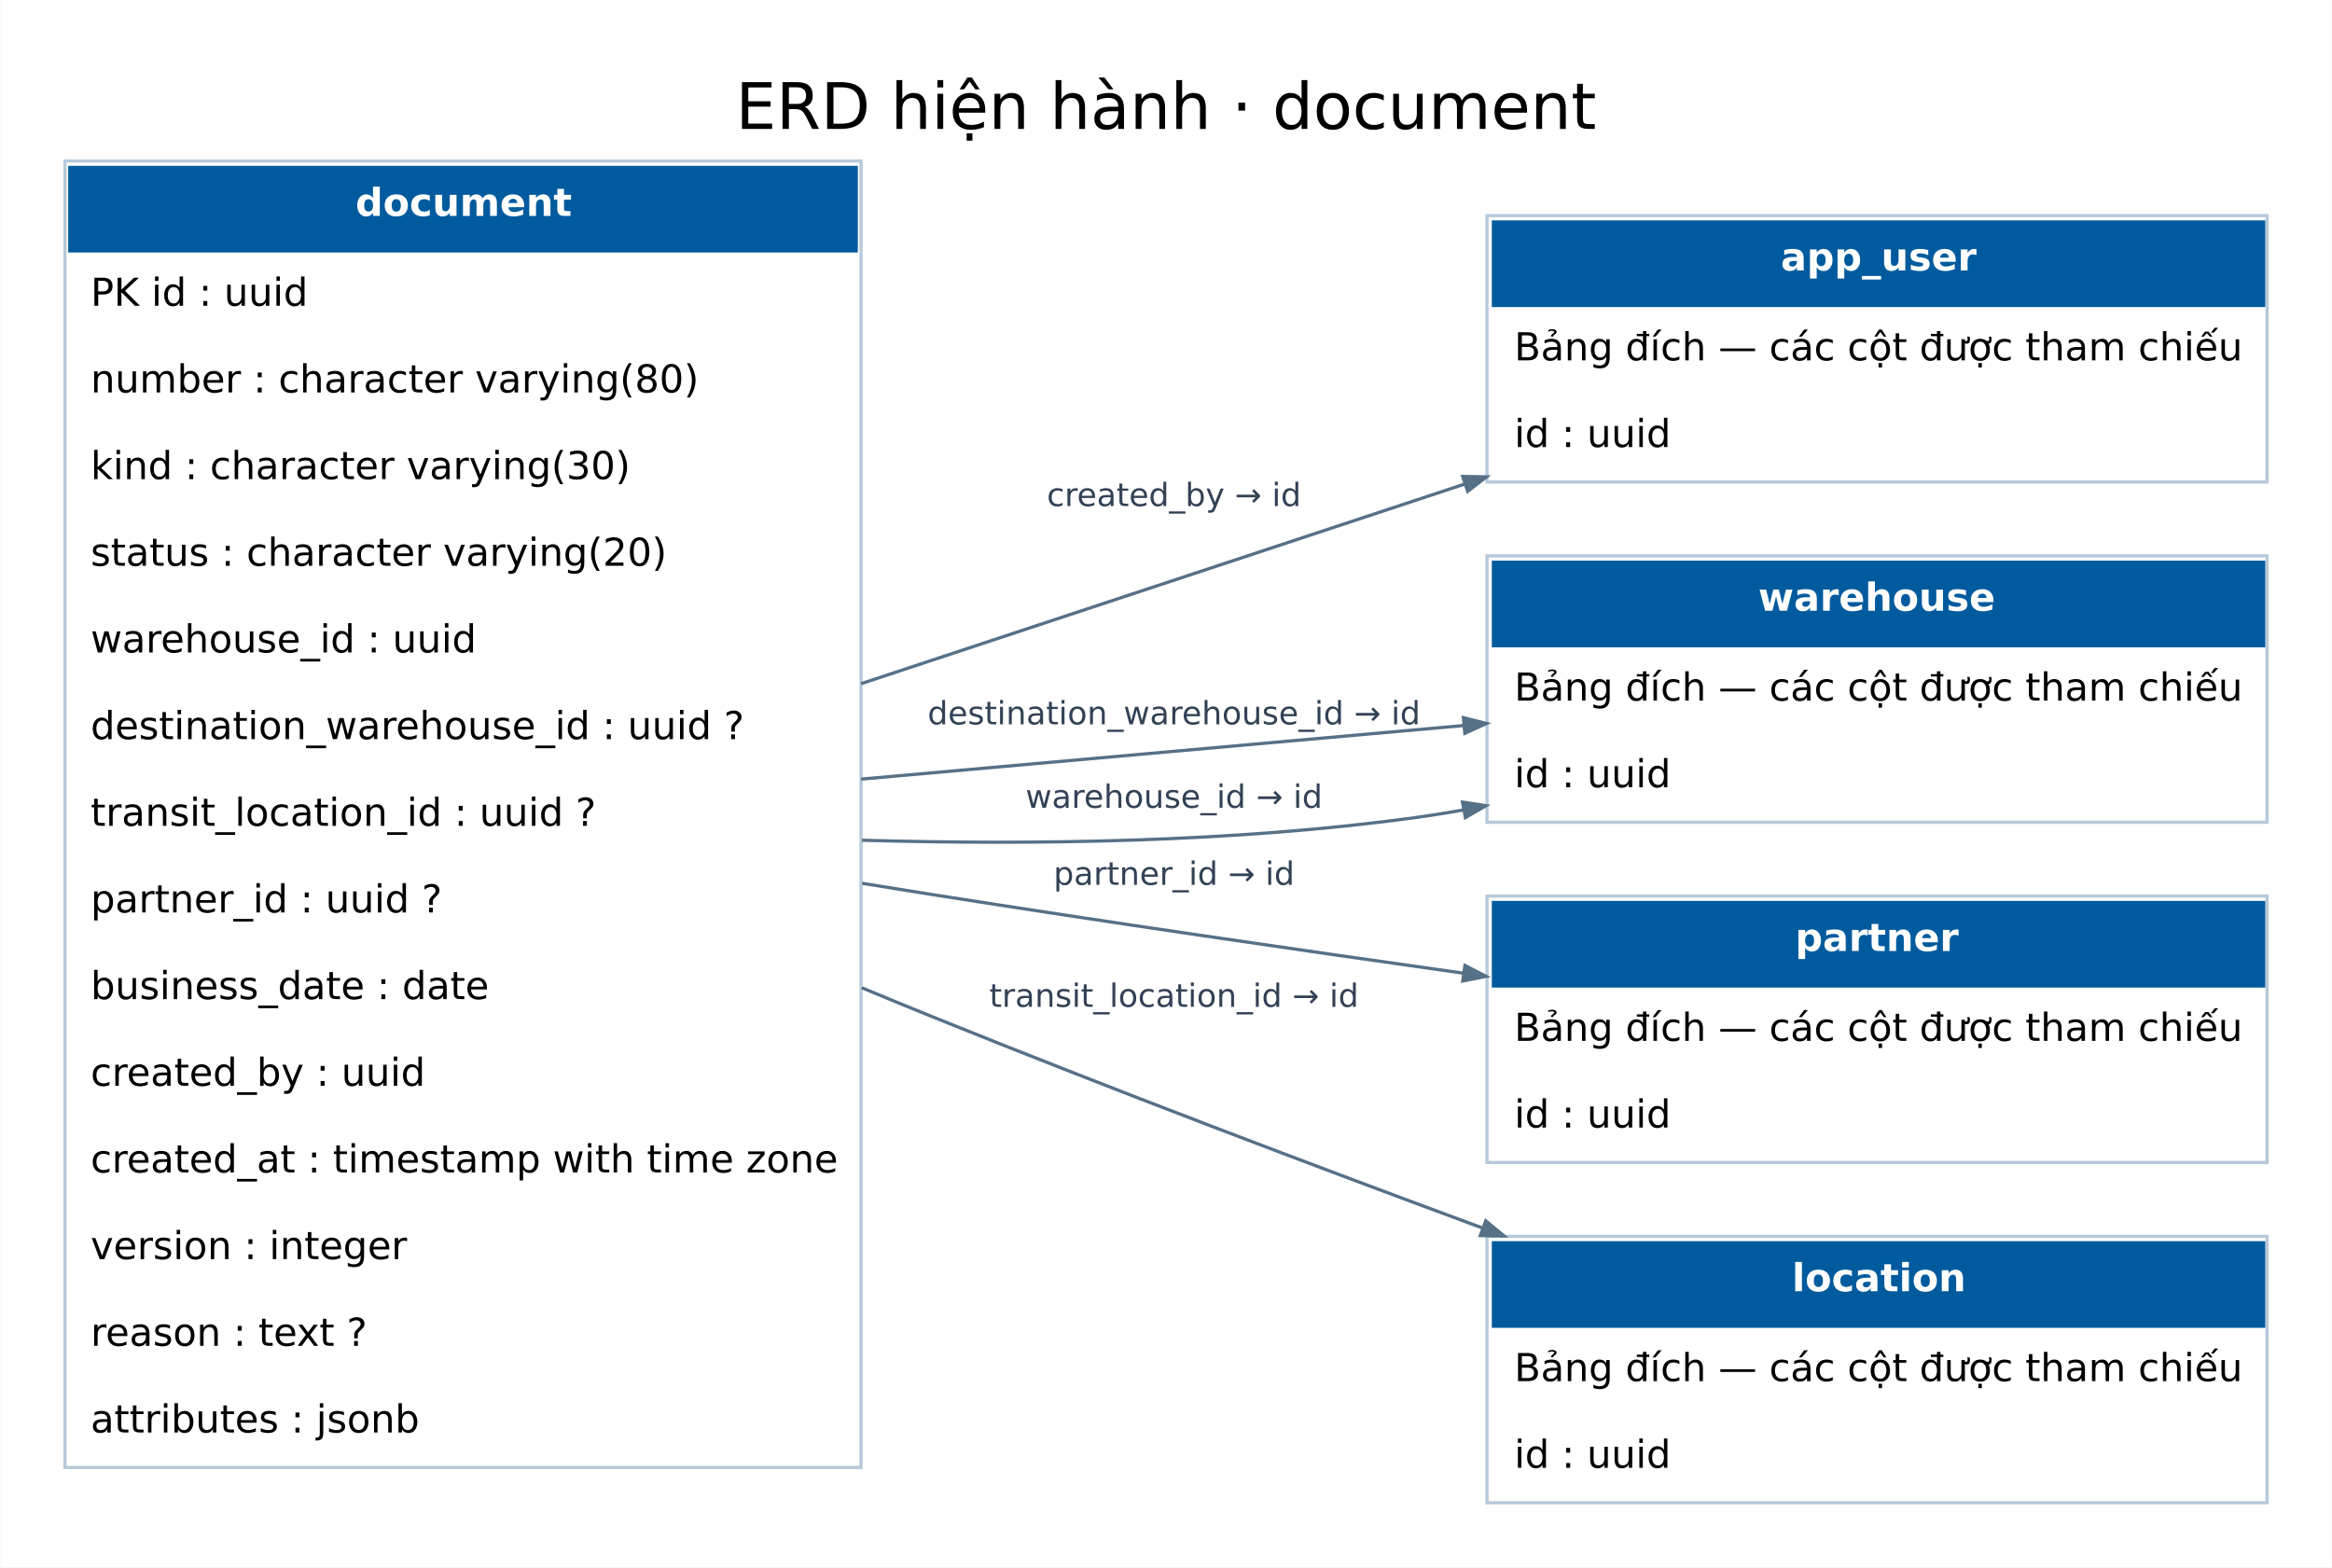
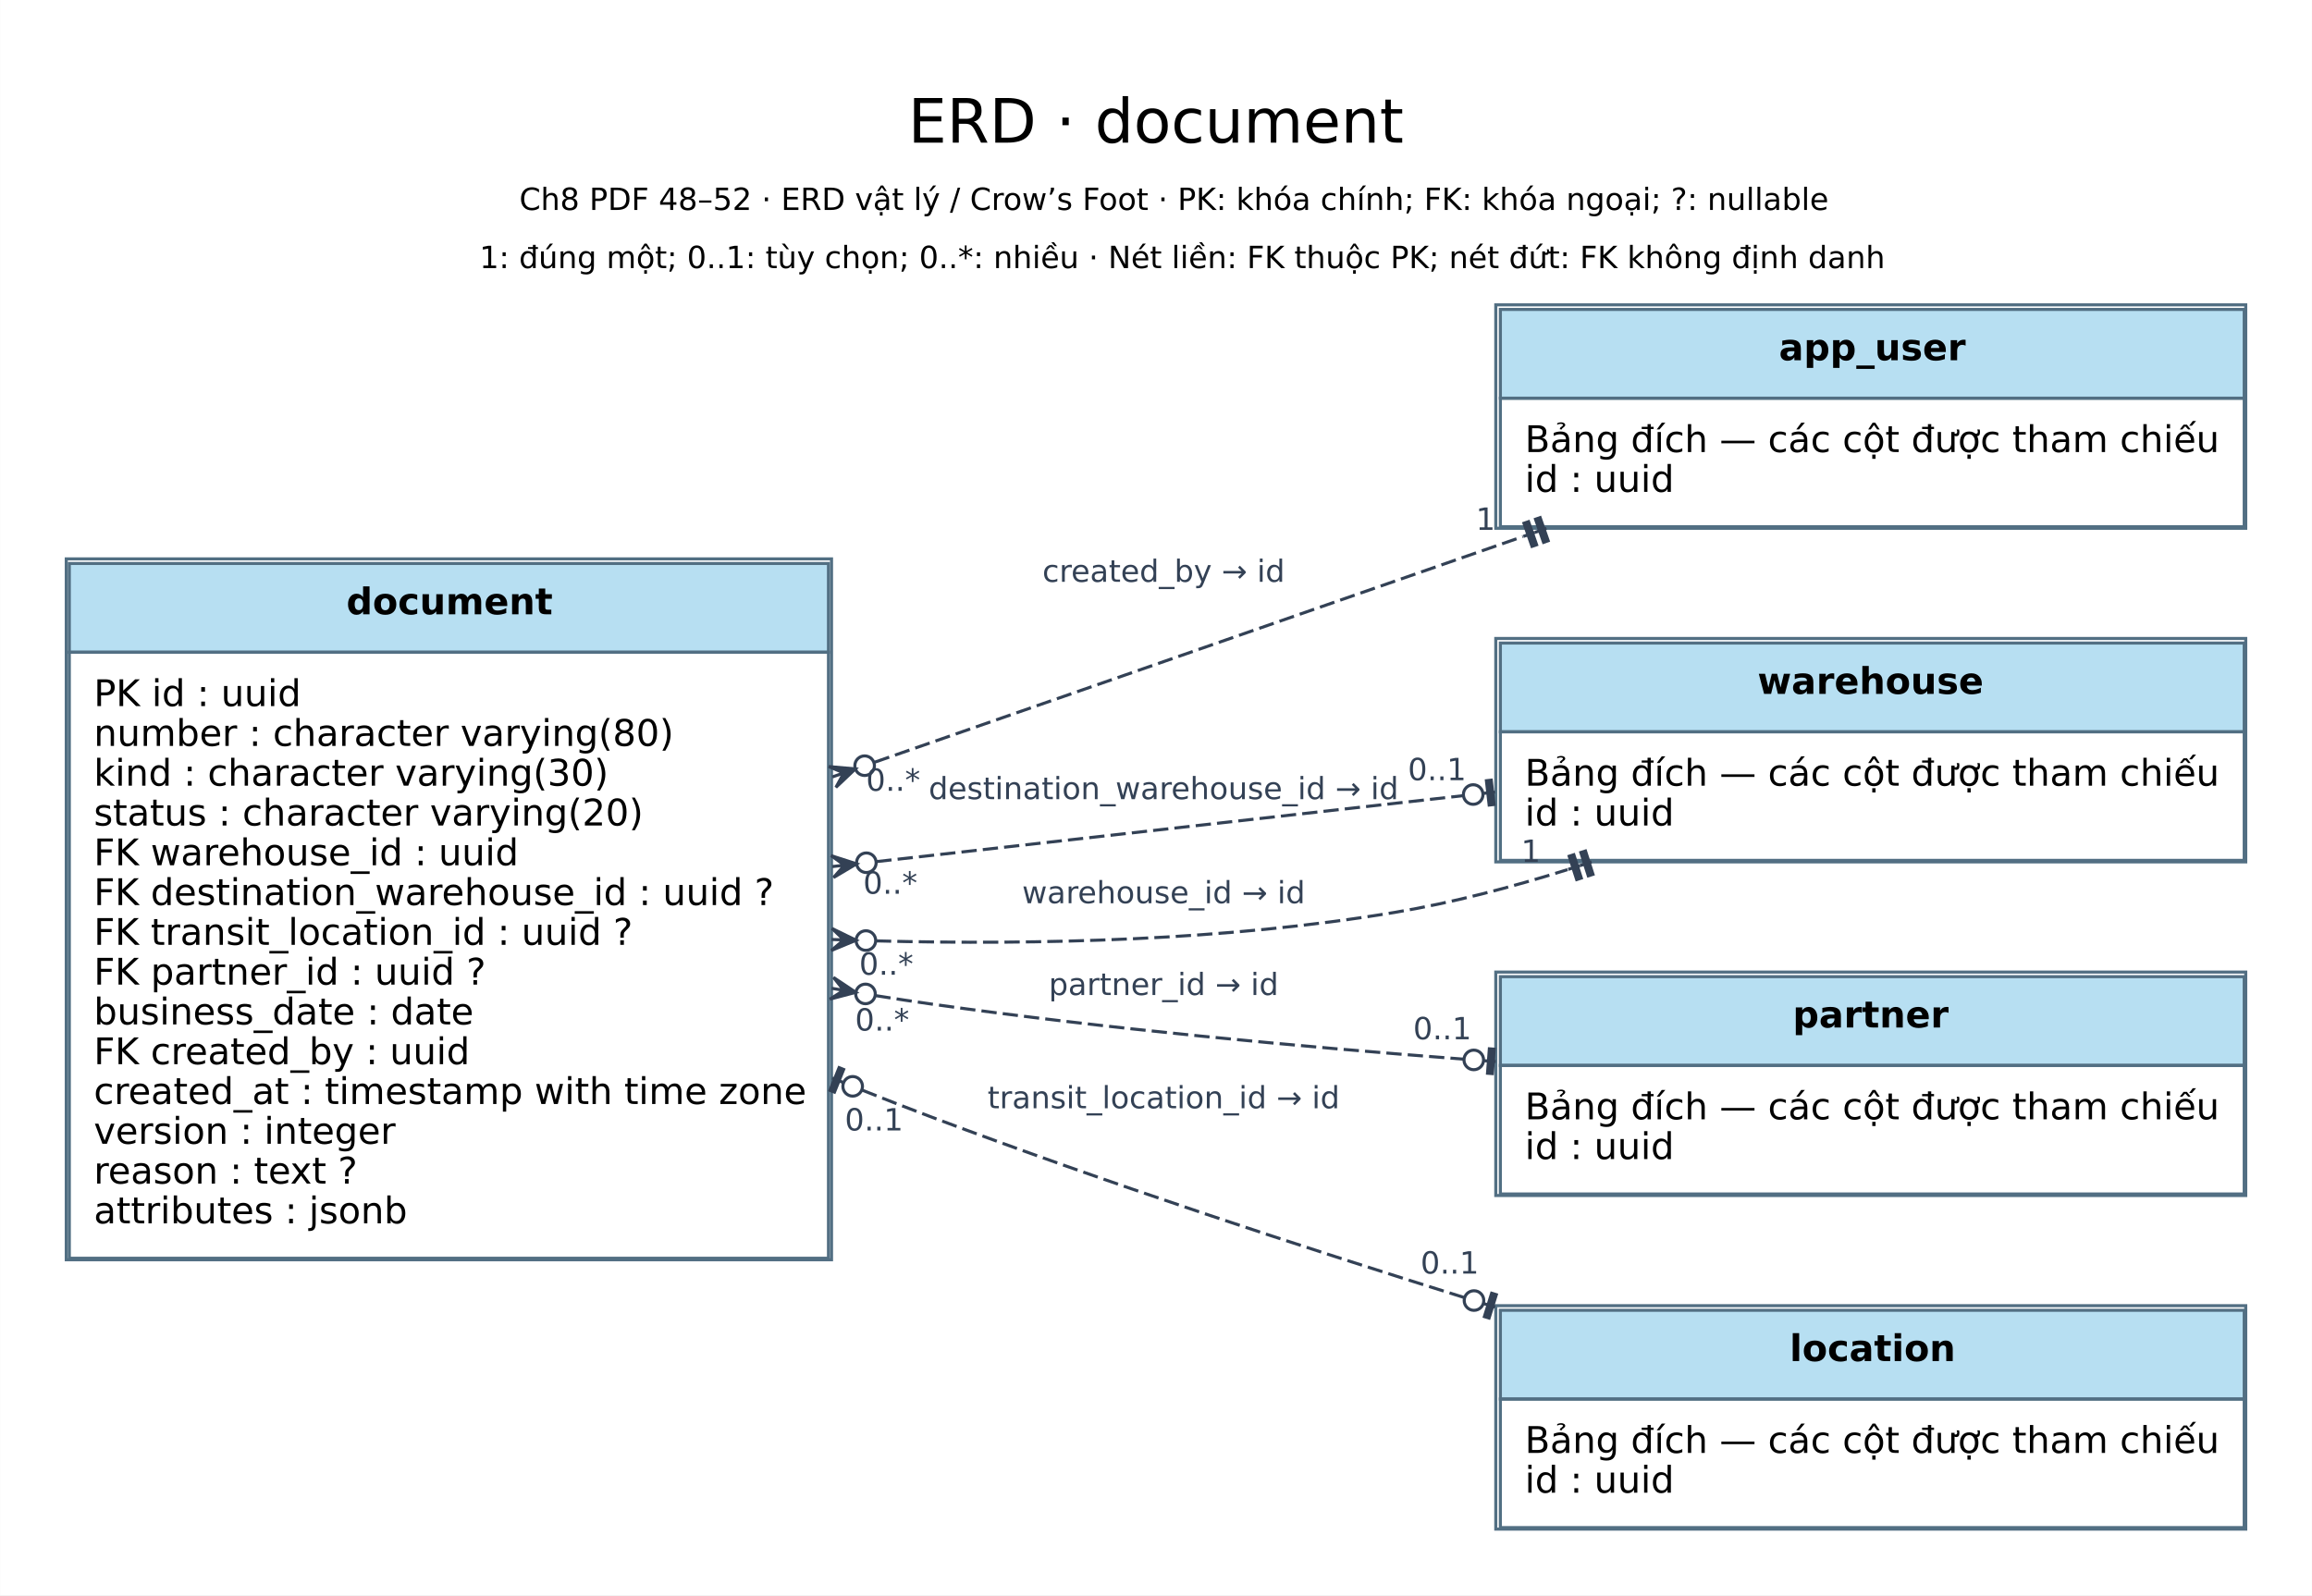
- <svg xmlns="http://www.w3.org/2000/svg" width="726pt" height="488pt" viewBox="0.00 0.00 726.32 488.32">
-   <g id="graph0" class="graph" transform="scale(1 1) rotate(0) translate(20.16 468.16)">
-     <polygon fill="white" stroke="transparent" points="-20.16,20.16 -20.16,-468.16 706.16,-468.16 706.16,20.16 -20.16,20.16" />
-     <text text-anchor="middle" x="343" y="-428" font-family="DejaVu Sans" font-size="20.00">ERD hiện hành · document</text>
+ <svg xmlns="http://www.w3.org/2000/svg" width="755pt" height="521pt" viewBox="0.00 0.00 755.20 521.20">
+   <g id="graph0" class="graph" transform="scale(1 1) rotate(0) translate(21.6 499.6)">
+     <polygon fill="white" stroke="transparent" points="-21.6,21.6 -21.6,-499.6 733.6,-499.6 733.6,21.6 -21.6,21.6" />
+     <text text-anchor="start" x="275" y="-453" font-family="DejaVu Sans" font-size="20.00">ERD · document</text>
+     <text text-anchor="start" x="148" y="-431" font-family="DejaVu Sans" font-size="10.00">Ch8 PDF 48–52 · ERD vật lý / Crow’s Foot · PK: khóa chính; FK: khóa ngoại; ?: nullable</text>
+     <text text-anchor="start" x="135" y="-412" font-family="DejaVu Sans" font-size="10.00">1: đúng một; 0..1: tùy chọn; 0..*: nhiều · Nét liền: FK thuộc PK; nét đứt: FK không định danh</text>
    <g id="node1" class="node">
-       <polygon fill="#005b9e" stroke="transparent" points="1,-389.5 1,-416.5 247,-416.5 247,-389.5 1,-389.5" />
-       <text text-anchor="start" x="90.5" y="-400.9" font-family="DejaVu Sans" font-weight="bold" font-size="12.00" fill="white">document</text>
-       <text text-anchor="start" x="8" y="-372.9" font-family="DejaVu Sans" font-size="12.00">PK id : uuid</text>
-       <text text-anchor="start" x="8" y="-345.9" font-family="DejaVu Sans" font-size="12.00">number : character varying(80)</text>
-       <text text-anchor="start" x="8" y="-318.9" font-family="DejaVu Sans" font-size="12.00">kind : character varying(30)</text>
-       <text text-anchor="start" x="8" y="-291.9" font-family="DejaVu Sans" font-size="12.00">status : character varying(20)</text>
-       <text text-anchor="start" x="8" y="-264.9" font-family="DejaVu Sans" font-size="12.00">warehouse_id : uuid</text>
-       <text text-anchor="start" x="8" y="-237.9" font-family="DejaVu Sans" font-size="12.00">destination_warehouse_id : uuid ?</text>
-       <text text-anchor="start" x="8" y="-210.9" font-family="DejaVu Sans" font-size="12.00">transit_location_id : uuid ?</text>
-       <text text-anchor="start" x="8" y="-183.9" font-family="DejaVu Sans" font-size="12.00">partner_id : uuid ?</text>
-       <text text-anchor="start" x="8" y="-156.9" font-family="DejaVu Sans" font-size="12.00">business_date : date</text>
-       <text text-anchor="start" x="8" y="-129.9" font-family="DejaVu Sans" font-size="12.00">created_by : uuid</text>
-       <text text-anchor="start" x="8" y="-102.9" font-family="DejaVu Sans" font-size="12.00">created_at : timestamp with time zone</text>
-       <text text-anchor="start" x="8" y="-75.9" font-family="DejaVu Sans" font-size="12.00">version : integer</text>
-       <text text-anchor="start" x="8" y="-48.9" font-family="DejaVu Sans" font-size="12.00">reason : text ?</text>
-       <text text-anchor="start" x="8" y="-21.9" font-family="DejaVu Sans" font-size="12.00">attributes : jsonb</text>
-       <polygon fill="none" stroke="#b7c9da" points="0,-11 0,-418 248,-418 248,-11 0,-11" />
+       <polygon fill="#b7dff2" stroke="transparent" points="1,-286.5 1,-315.5 249,-315.5 249,-286.5 1,-286.5" />
+       <polygon fill="none" stroke="#526f83" points="1,-286.5 1,-315.5 249,-315.5 249,-286.5 1,-286.5" />
+       <text text-anchor="start" x="91.5" y="-298.9" font-family="DejaVu Sans" font-weight="bold" font-size="12.00">document</text>
+       <polygon fill="none" stroke="#526f83" points="1,-88.5 1,-286.5 249,-286.5 249,-88.5 1,-88.5" />
+       <text text-anchor="start" x="9" y="-268.9" font-family="DejaVu Sans" font-size="12.00">PK id : uuid</text>
+       <text text-anchor="start" x="9" y="-255.9" font-family="DejaVu Sans" font-size="12.00">number : character varying(80)</text>
+       <text text-anchor="start" x="9" y="-242.9" font-family="DejaVu Sans" font-size="12.00">kind : character varying(30)</text>
+       <text text-anchor="start" x="9" y="-229.9" font-family="DejaVu Sans" font-size="12.00">status : character varying(20)</text>
+       <text text-anchor="start" x="9" y="-216.9" font-family="DejaVu Sans" font-size="12.00">FK warehouse_id : uuid</text>
+       <text text-anchor="start" x="9" y="-203.9" font-family="DejaVu Sans" font-size="12.00">FK destination_warehouse_id : uuid ?</text>
+       <text text-anchor="start" x="9" y="-190.9" font-family="DejaVu Sans" font-size="12.00">FK transit_location_id : uuid ?</text>
+       <text text-anchor="start" x="9" y="-177.9" font-family="DejaVu Sans" font-size="12.00">FK partner_id : uuid ?</text>
+       <text text-anchor="start" x="9" y="-164.9" font-family="DejaVu Sans" font-size="12.00">business_date : date</text>
+       <text text-anchor="start" x="9" y="-151.9" font-family="DejaVu Sans" font-size="12.00">FK created_by : uuid</text>
+       <text text-anchor="start" x="9" y="-138.9" font-family="DejaVu Sans" font-size="12.00">created_at : timestamp with time zone</text>
+       <text text-anchor="start" x="9" y="-125.9" font-family="DejaVu Sans" font-size="12.00">version : integer</text>
+       <text text-anchor="start" x="9" y="-112.9" font-family="DejaVu Sans" font-size="12.00">reason : text ?</text>
+       <text text-anchor="start" x="9" y="-99.9" font-family="DejaVu Sans" font-size="12.00">attributes : jsonb</text>
+       <polygon fill="none" stroke="#526f83" points="0,-88 0,-317 250,-317 250,-88 0,-88" />
    </g>
    <g id="node2" class="node">
-       <polygon fill="#005b9e" stroke="transparent" points="444.5,-372.5 444.5,-399.5 685.5,-399.5 685.5,-372.5 444.5,-372.5" />
-       <text text-anchor="start" x="534.5" y="-383.9" font-family="DejaVu Sans" font-weight="bold" font-size="12.00" fill="white">app_user</text>
-       <text text-anchor="start" x="451.5" y="-355.9" font-family="DejaVu Sans" font-size="12.00">Bảng đích — các cột được tham chiếu</text>
-       <text text-anchor="start" x="451.5" y="-328.9" font-family="DejaVu Sans" font-size="12.00">id : uuid</text>
-       <polygon fill="none" stroke="#b7c9da" points="443,-318 443,-401 686,-401 686,-318 443,-318" />
+       <polygon fill="#b7dff2" stroke="transparent" points="468.5,-369.5 468.5,-398.5 711.5,-398.5 711.5,-369.5 468.5,-369.5" />
+       <polygon fill="none" stroke="#526f83" points="468.5,-369.5 468.5,-398.5 711.5,-398.5 711.5,-369.5 468.5,-369.5" />
+       <text text-anchor="start" x="559.5" y="-381.9" font-family="DejaVu Sans" font-weight="bold" font-size="12.00">app_user</text>
+       <polygon fill="none" stroke="#526f83" points="468.5,-327.5 468.5,-369.5 711.5,-369.5 711.5,-327.5 468.5,-327.5" />
+       <text text-anchor="start" x="476.5" y="-351.9" font-family="DejaVu Sans" font-size="12.00">Bảng đích — các cột được tham chiếu</text>
+       <text text-anchor="start" x="476.5" y="-338.9" font-family="DejaVu Sans" font-size="12.00">id : uuid</text>
+       <polygon fill="none" stroke="#526f83" points="467,-327 467,-400 712,-400 712,-327 467,-327" />
    </g>
    <g id="edge1" class="edge">
-       <path fill="none" stroke="#567086" d="M248.02,-255.18C306.69,-274.58 376.82,-297.77 436.05,-317.36" />
-       <polygon fill="#567086" stroke="#567086" points="435.43,-319.73 442.85,-319.6 436.97,-315.08 435.43,-319.73" />
-       <text text-anchor="middle" x="345.5" y="-310.5" font-family="DejaVu Sans" font-size="10.00" fill="#334155">created_by → id</text>
+       <path fill="none" stroke="#334155" stroke-dasharray="5,2" d="M264.12,-250.58C331.71,-274.11 412.05,-302.08 475.86,-324.29" />
+       <polygon fill="#334155" stroke="#334155" points="257.8,-248.38 251.43,-242.35 254.02,-247.07 250.25,-245.75 250.25,-245.75 250.25,-245.75 254.02,-247.07 249.06,-249.15 257.8,-248.38 257.8,-248.38" />
+       <ellipse fill="none" stroke="#334155" cx="260.82" cy="-249.43" rx="3.2" ry="3.2" />
+       <polygon fill="#334155" stroke="#334155" points="484.12,-322.93 481.49,-330.49 479.98,-329.96 482.61,-322.4 484.12,-322.93" />
+       <polyline fill="none" stroke="#334155" points="483.56,-326.97 479.78,-325.66 " />
+       <polygon fill="#334155" stroke="#334155" points="480.34,-321.61 477.71,-329.17 476.2,-328.64 478.83,-321.09 480.34,-321.61" />
+       <polyline fill="none" stroke="#334155" points="479.78,-325.66 476.01,-324.34 " />
+       <text text-anchor="middle" x="358.5" y="-309.5" font-family="DejaVu Sans" font-size="10.00" fill="#334155">created_by → id</text>
+       <text text-anchor="middle" x="463.67" y="-326.49" font-family="DejaVu Sans" font-size="10.00" fill="#334155">1</text>
+       <text text-anchor="middle" x="270.14" y="-241.23" font-family="DejaVu Sans" font-size="10.00" fill="#334155">0..*</text>
    </g>
    <g id="node3" class="node">
-       <polygon fill="#005b9e" stroke="transparent" points="444.5,-266.5 444.5,-293.5 685.5,-293.5 685.5,-266.5 444.5,-266.5" />
-       <text text-anchor="start" x="527.5" y="-277.9" font-family="DejaVu Sans" font-weight="bold" font-size="12.00" fill="white">warehouse</text>
-       <text text-anchor="start" x="451.5" y="-249.9" font-family="DejaVu Sans" font-size="12.00">Bảng đích — các cột được tham chiếu</text>
-       <text text-anchor="start" x="451.5" y="-222.9" font-family="DejaVu Sans" font-size="12.00">id : uuid</text>
-       <polygon fill="none" stroke="#b7c9da" points="443,-212 443,-295 686,-295 686,-212 443,-212" />
+       <polygon fill="#b7dff2" stroke="transparent" points="468.5,-260.5 468.5,-289.5 711.5,-289.5 711.5,-260.5 468.5,-260.5" />
+       <polygon fill="none" stroke="#526f83" points="468.5,-260.5 468.5,-289.5 711.5,-289.5 711.5,-260.5 468.5,-260.5" />
+       <text text-anchor="start" x="552.5" y="-272.9" font-family="DejaVu Sans" font-weight="bold" font-size="12.00">warehouse</text>
+       <polygon fill="none" stroke="#526f83" points="468.5,-218.5 468.5,-260.5 711.5,-260.5 711.5,-218.5 468.5,-218.5" />
+       <text text-anchor="start" x="476.5" y="-242.9" font-family="DejaVu Sans" font-size="12.00">Bảng đích — các cột được tham chiếu</text>
+       <text text-anchor="start" x="476.5" y="-229.9" font-family="DejaVu Sans" font-size="12.00">id : uuid</text>
+       <polygon fill="none" stroke="#526f83" points="467,-218 467,-291 712,-291 712,-218 467,-218" />
    </g>
    <g id="edge2" class="edge">
-       <path fill="none" stroke="#567086" d="M248.02,-225.44C306.57,-230.65 376.54,-236.87 435.69,-242.13" />
-       <polygon fill="#567086" stroke="#567086" points="435.66,-244.59 442.85,-242.77 436.09,-239.71 435.66,-244.59" />
-       <text text-anchor="middle" x="345.5" y="-242.5" font-family="DejaVu Sans" font-size="10.00" fill="#334155">destination_warehouse_id → id</text>
+       <path fill="none" stroke="#334155" stroke-dasharray="5,2" d="M264.63,-218.09C325.3,-224.91 396.16,-232.87 456.1,-239.61" />
+       <polygon fill="#334155" stroke="#334155" points="258.2,-217.36 250.65,-212.89 254.22,-216.92 250.25,-216.47 250.25,-216.47 250.25,-216.47 254.22,-216.92 249.84,-220.05 258.2,-217.36 258.2,-217.36" />
+       <ellipse fill="none" stroke="#334155" cx="261.38" cy="-217.72" rx="3.2" ry="3.2" />
+       <polygon fill="#334155" stroke="#334155" points="466.43,-236.75 465.53,-244.7 463.94,-244.52 464.84,-236.57 466.43,-236.75" />
+       <polyline fill="none" stroke="#334155" points="466.77,-240.81 462.8,-240.37 " />
+       <ellipse fill="none" stroke="#334155" cx="459.62" cy="-240.01" rx="3.2" ry="3.2" />
+       <text text-anchor="middle" x="358.5" y="-238.5" font-family="DejaVu Sans" font-size="10.00" fill="#334155">destination_warehouse_id → id</text>
+       <text text-anchor="middle" x="447.82" y="-244.69" font-family="DejaVu Sans" font-size="10.00" fill="#334155">0..1</text>
+       <text text-anchor="middle" x="269.2" y="-207.6" font-family="DejaVu Sans" font-size="10.00" fill="#334155">0..*</text>
    </g>
    <g id="edge5" class="edge">
-       <path fill="none" stroke="#567086" d="M248.29,-206.4C301.62,-204.88 364.62,-205.74 421,-213.5 425.79,-214.16 430.64,-214.94 435.53,-215.81" />
-       <polygon fill="#567086" stroke="#567086" points="435.37,-218.28 442.7,-217.17 436.28,-213.46 435.37,-218.28" />
-       <text text-anchor="middle" x="345.5" y="-216.5" font-family="DejaVu Sans" font-size="10.00" fill="#334155">warehouse_id → id</text>
+       <path fill="none" stroke="#334155" stroke-dasharray="5,2" d="M264.49,-192.19C317.8,-190.8 379.04,-192.34 434,-201.5 452.6,-204.6 471.96,-209.67 490.44,-215.47" />
+       <polygon fill="#334155" stroke="#334155" points="258.03,-192.4 249.92,-189.05 254.03,-192.52 250.04,-192.65 250.04,-192.65 250.04,-192.65 254.03,-192.52 250.15,-196.25 258.03,-192.4 258.03,-192.4" />
+       <ellipse fill="none" stroke="#334155" cx="261.23" cy="-192.3" rx="3.2" ry="3.2" />
+       <polygon fill="#334155" stroke="#334155" points="498.76,-213.94 496.31,-221.56 494.78,-221.07 497.23,-213.45 498.76,-213.94" />
+       <polyline fill="none" stroke="#334155" points="498.29,-218 494.49,-216.77 " />
+       <polygon fill="#334155" stroke="#334155" points="494.95,-212.72 492.5,-220.34 490.98,-219.85 493.43,-212.23 494.95,-212.72" />
+       <polyline fill="none" stroke="#334155" points="494.49,-216.77 490.68,-215.55 " />
+       <text text-anchor="middle" x="358.5" y="-204.5" font-family="DejaVu Sans" font-size="10.00" fill="#334155">warehouse_id → id</text>
+       <text text-anchor="middle" x="478.45" y="-217.99" font-family="DejaVu Sans" font-size="10.00" fill="#334155">1</text>
+       <text text-anchor="middle" x="267.89" y="-181.13" font-family="DejaVu Sans" font-size="10.00" fill="#334155">0..*</text>
    </g>
    <g id="node4" class="node">
-       <polygon fill="#005b9e" stroke="transparent" points="444.5,-160.5 444.5,-187.5 685.5,-187.5 685.5,-160.5 444.5,-160.5" />
-       <text text-anchor="start" x="539" y="-171.9" font-family="DejaVu Sans" font-weight="bold" font-size="12.00" fill="white">partner</text>
-       <text text-anchor="start" x="451.5" y="-143.9" font-family="DejaVu Sans" font-size="12.00">Bảng đích — các cột được tham chiếu</text>
-       <text text-anchor="start" x="451.5" y="-116.9" font-family="DejaVu Sans" font-size="12.00">id : uuid</text>
-       <polygon fill="none" stroke="#b7c9da" points="443,-106 443,-189 686,-189 686,-106 443,-106" />
+       <polygon fill="#b7dff2" stroke="transparent" points="468.5,-151.5 468.5,-180.5 711.5,-180.5 711.5,-151.5 468.5,-151.5" />
+       <polygon fill="none" stroke="#526f83" points="468.5,-151.5 468.5,-180.5 711.5,-180.5 711.5,-151.5 468.5,-151.5" />
+       <text text-anchor="start" x="564" y="-163.9" font-family="DejaVu Sans" font-weight="bold" font-size="12.00">partner</text>
+       <polygon fill="none" stroke="#526f83" points="468.5,-109.5 468.5,-151.5 711.5,-151.5 711.5,-109.5 468.5,-109.5" />
+       <text text-anchor="start" x="476.5" y="-133.9" font-family="DejaVu Sans" font-size="12.00">Bảng đích — các cột được tham chiếu</text>
+       <text text-anchor="start" x="476.5" y="-120.9" font-family="DejaVu Sans" font-size="12.00">id : uuid</text>
+       <polygon fill="none" stroke="#526f83" points="467,-109 467,-182 712,-182 712,-109 467,-109" />
    </g>
    <g id="edge3" class="edge">
-       <path fill="none" stroke="#567086" d="M248.36,-192.98C255.68,-191.78 262.93,-190.61 270,-189.5 324.15,-180.96 384.03,-172.26 435.51,-165" />
-       <polygon fill="#567086" stroke="#567086" points="436.13,-167.39 442.72,-163.99 435.45,-162.54 436.13,-167.39" />
-       <text text-anchor="middle" x="345.5" y="-192.5" font-family="DejaVu Sans" font-size="10.00" fill="#334155">partner_id → id</text>
+       <path fill="none" stroke="#334155" stroke-dasharray="5,2" d="M264.34,-174.32C270.64,-173.31 276.88,-172.36 283,-171.5 339.58,-163.53 402.43,-157.67 456.33,-153.56" />
+       <polygon fill="#334155" stroke="#334155" points="257.94,-175.38 249.46,-173.15 254,-176.04 250.05,-176.7 250.05,-176.7 250.05,-176.7 254,-176.04 250.64,-180.25 257.94,-175.38 257.94,-175.38" />
+       <ellipse fill="none" stroke="#334155" cx="261.1" cy="-174.86" rx="3.2" ry="3.2" />
+       <polygon fill="#334155" stroke="#334155" points="465.89,-148.83 466.49,-156.81 464.9,-156.93 464.3,-148.95 465.89,-148.83" />
+       <polyline fill="none" stroke="#334155" points="466.99,-152.76 463,-153.06 " />
+       <ellipse fill="none" stroke="#334155" cx="459.81" cy="-153.3" rx="3.2" ry="3.2" />
+       <text text-anchor="middle" x="358.5" y="-174.5" font-family="DejaVu Sans" font-size="10.00" fill="#334155">partner_id → id</text>
+       <text text-anchor="middle" x="449.55" y="-160.04" font-family="DejaVu Sans" font-size="10.00" fill="#334155">0..1</text>
+       <text text-anchor="middle" x="266.54" y="-162.88" font-family="DejaVu Sans" font-size="10.00" fill="#334155">0..*</text>
    </g>
    <g id="node5" class="node">
-       <polygon fill="#005b9e" stroke="transparent" points="444.5,-54.5 444.5,-81.5 685.5,-81.5 685.5,-54.5 444.5,-54.5" />
-       <text text-anchor="start" x="538" y="-65.9" font-family="DejaVu Sans" font-weight="bold" font-size="12.00" fill="white">location</text>
-       <text text-anchor="start" x="451.5" y="-37.9" font-family="DejaVu Sans" font-size="12.00">Bảng đích — các cột được tham chiếu</text>
-       <text text-anchor="start" x="451.5" y="-10.9" font-family="DejaVu Sans" font-size="12.00">id : uuid</text>
-       <polygon fill="none" stroke="#b7c9da" points="443,0 443,-83 686,-83 686,0 443,0" />
+       <polygon fill="#b7dff2" stroke="transparent" points="468.5,-42.5 468.5,-71.5 711.5,-71.5 711.5,-42.5 468.5,-42.5" />
+       <polygon fill="none" stroke="#526f83" points="468.5,-42.5 468.5,-71.5 711.5,-71.5 711.5,-42.5 468.5,-42.5" />
+       <text text-anchor="start" x="563" y="-54.9" font-family="DejaVu Sans" font-weight="bold" font-size="12.00">location</text>
+       <polygon fill="none" stroke="#526f83" points="468.5,-0.5 468.5,-42.5 711.5,-42.5 711.5,-0.5 468.5,-0.5" />
+       <text text-anchor="start" x="476.5" y="-24.9" font-family="DejaVu Sans" font-size="12.00">Bảng đích — các cột được tham chiếu</text>
+       <text text-anchor="start" x="476.5" y="-11.9" font-family="DejaVu Sans" font-size="12.00">id : uuid</text>
+       <polygon fill="none" stroke="#526f83" points="467,0 467,-73 712,-73 712,0 467,0" />
    </g>
    <g id="edge4" class="edge">
-       <path fill="none" stroke="#567086" d="M248.22,-160.45C255.57,-157.38 262.88,-154.38 270,-151.5 326,-128.86 388.62,-105.17 441.58,-85.6" />
-       <polygon fill="#567086" stroke="#567086" points="442.61,-87.83 448.33,-83.11 440.91,-83.24 442.61,-87.83" />
-       <text text-anchor="middle" x="345.5" y="-154.5" font-family="DejaVu Sans" font-size="10.00" fill="#334155">transit_location_id → id</text>
+       <path fill="none" stroke="#334155" stroke-dasharray="5,2" d="M260.05,-143.41C267.78,-140.32 275.47,-137.33 283,-134.5 339.32,-113.33 402.51,-92.57 456.74,-75.65" />
+       <polygon fill="#334155" stroke="#334155" points="252.47,-150.78 249.48,-143.36 250.96,-142.76 253.96,-150.18 252.47,-150.78" />
+       <polyline fill="none" stroke="#334155" points="250.23,-147.37 253.94,-145.87 " />
+       <ellipse fill="none" stroke="#334155" cx="256.91" cy="-144.67" rx="3.2" ry="3.2" />
+       <polygon fill="#334155" stroke="#334155" points="464.81,-68.96 467.18,-76.6 465.65,-77.07 463.28,-69.43 464.81,-68.96" />
+       <polyline fill="none" stroke="#334155" points="466.76,-72.54 462.94,-73.73 " />
+       <ellipse fill="none" stroke="#334155" cx="459.88" cy="-74.68" rx="3.2" ry="3.2" />
+       <text text-anchor="middle" x="358.5" y="-137.5" font-family="DejaVu Sans" font-size="10.00" fill="#334155">transit_location_id → id</text>
+       <text text-anchor="middle" x="451.96" y="-83.49" font-family="DejaVu Sans" font-size="10.00" fill="#334155">0..1</text>
+       <text text-anchor="middle" x="263.88" y="-130.25" font-family="DejaVu Sans" font-size="10.00" fill="#334155">0..1</text>
    </g>
  </g>
</svg>
